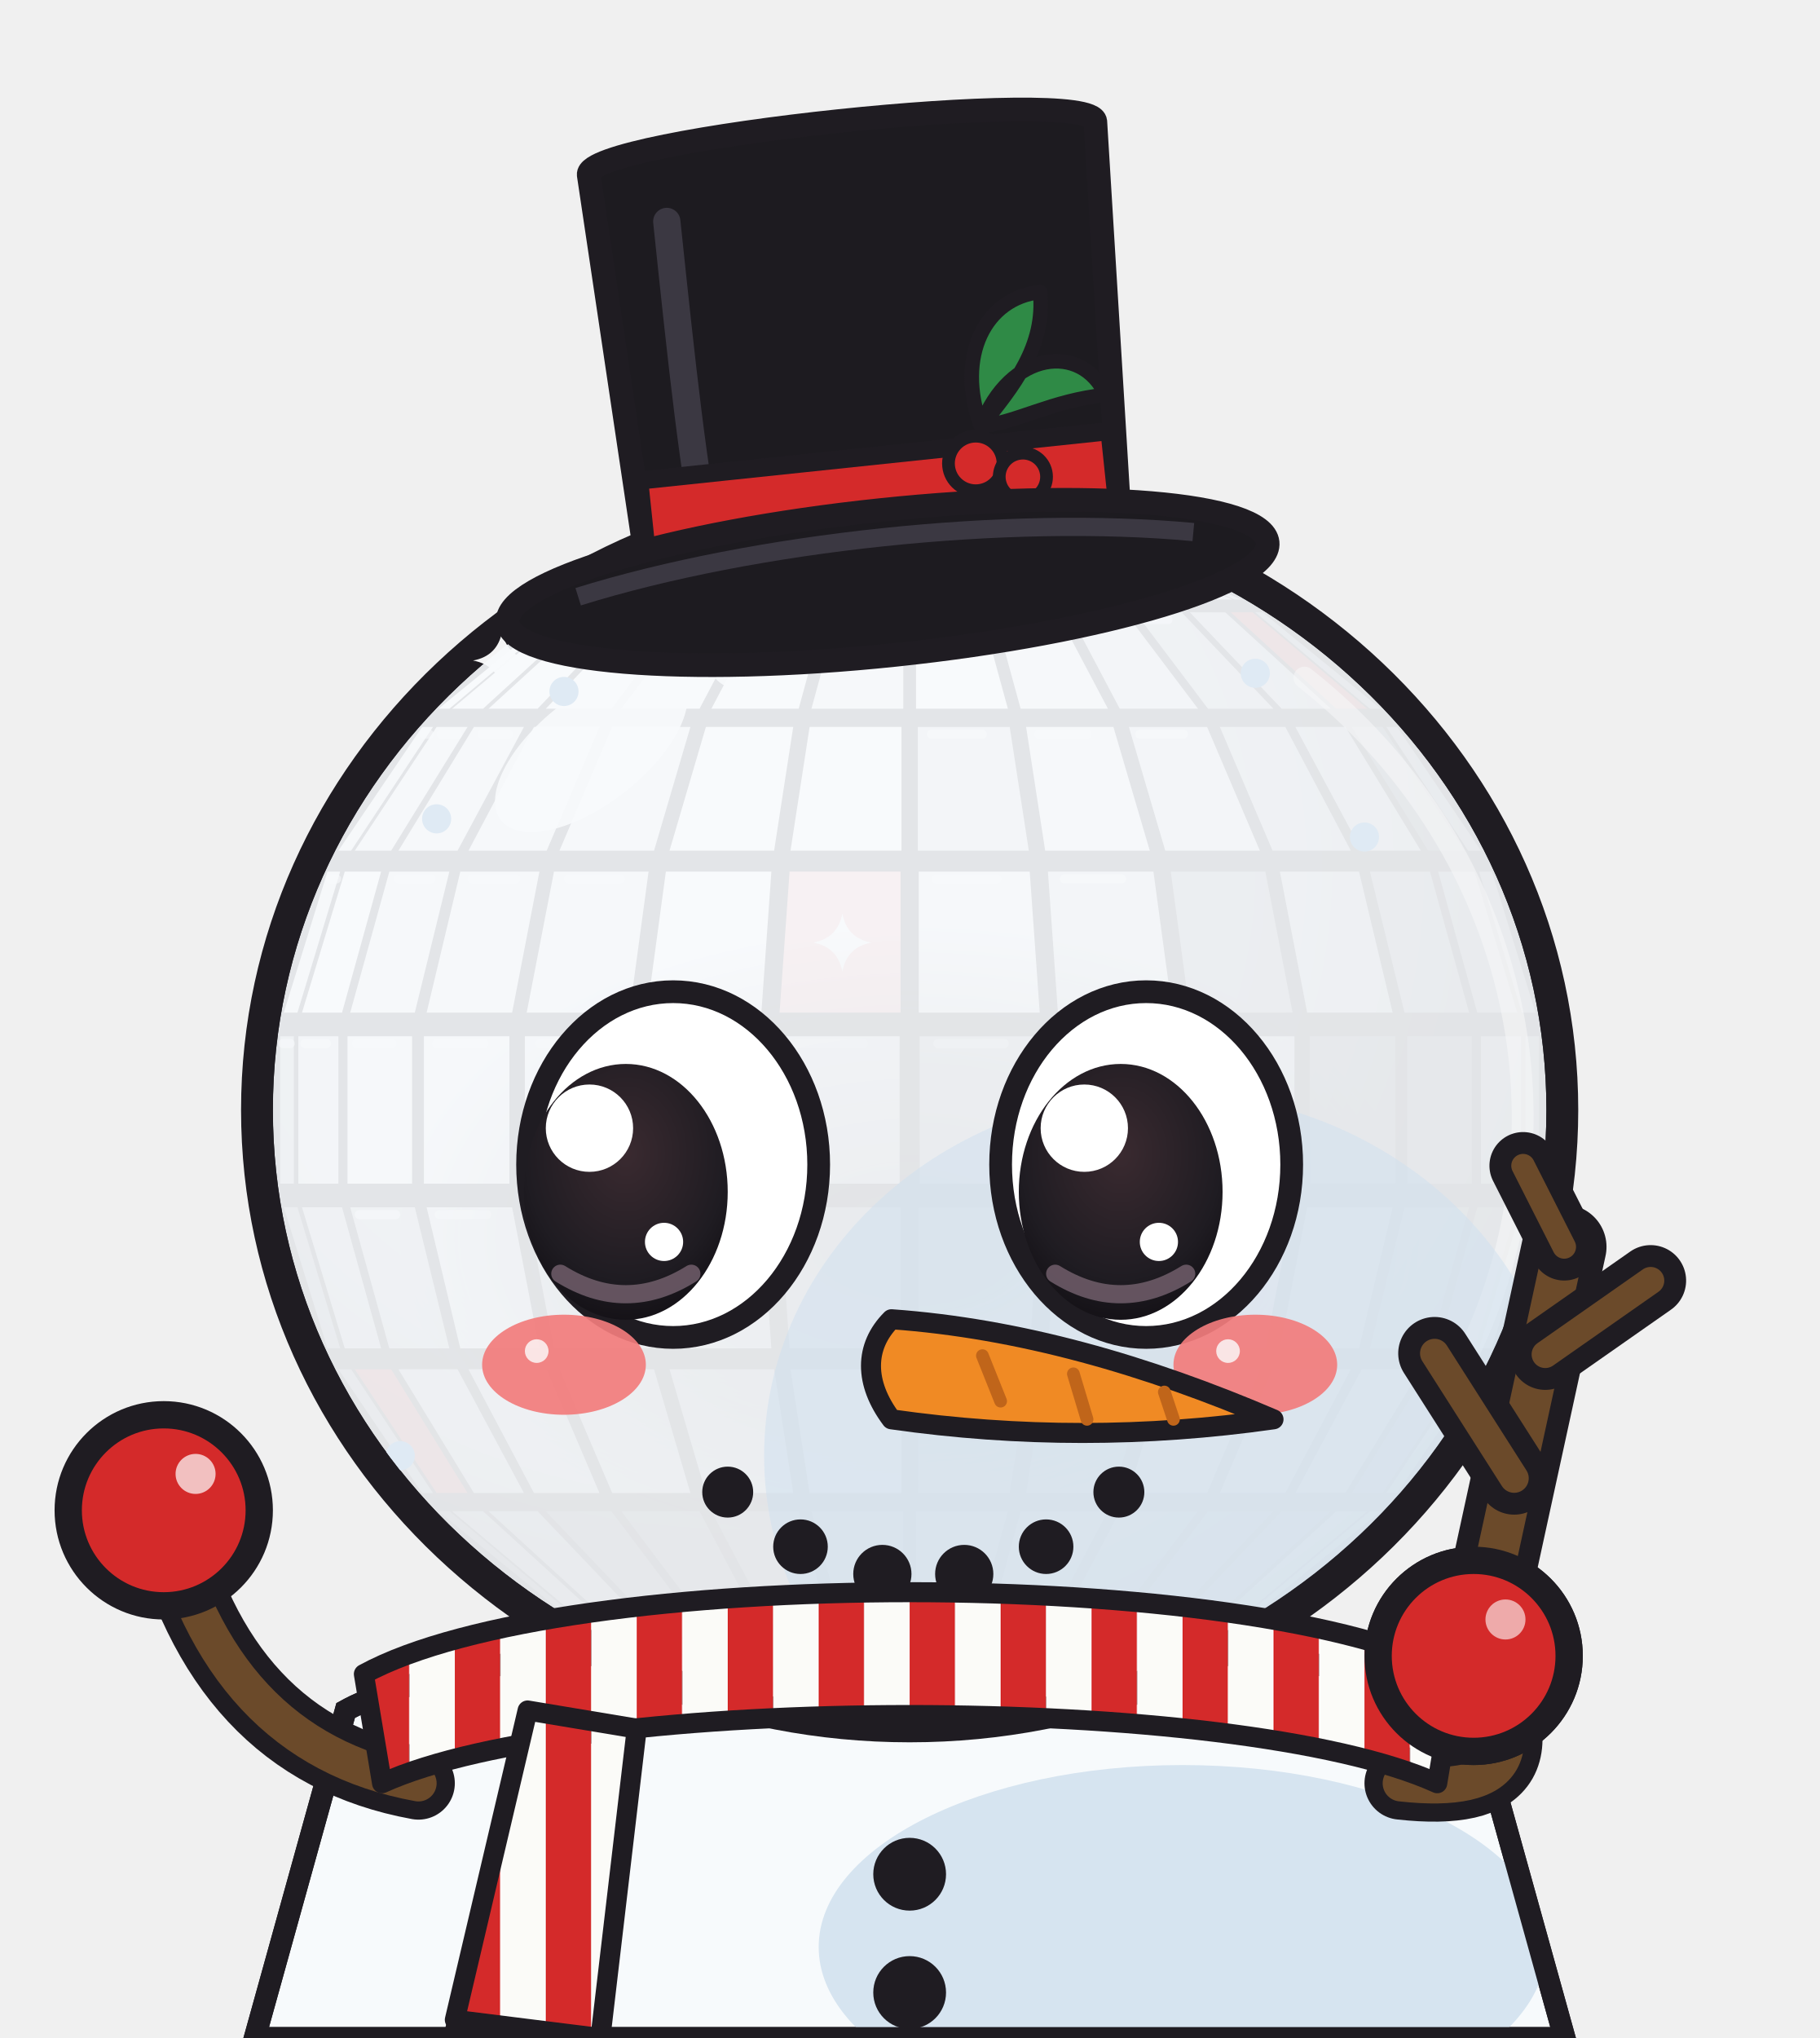
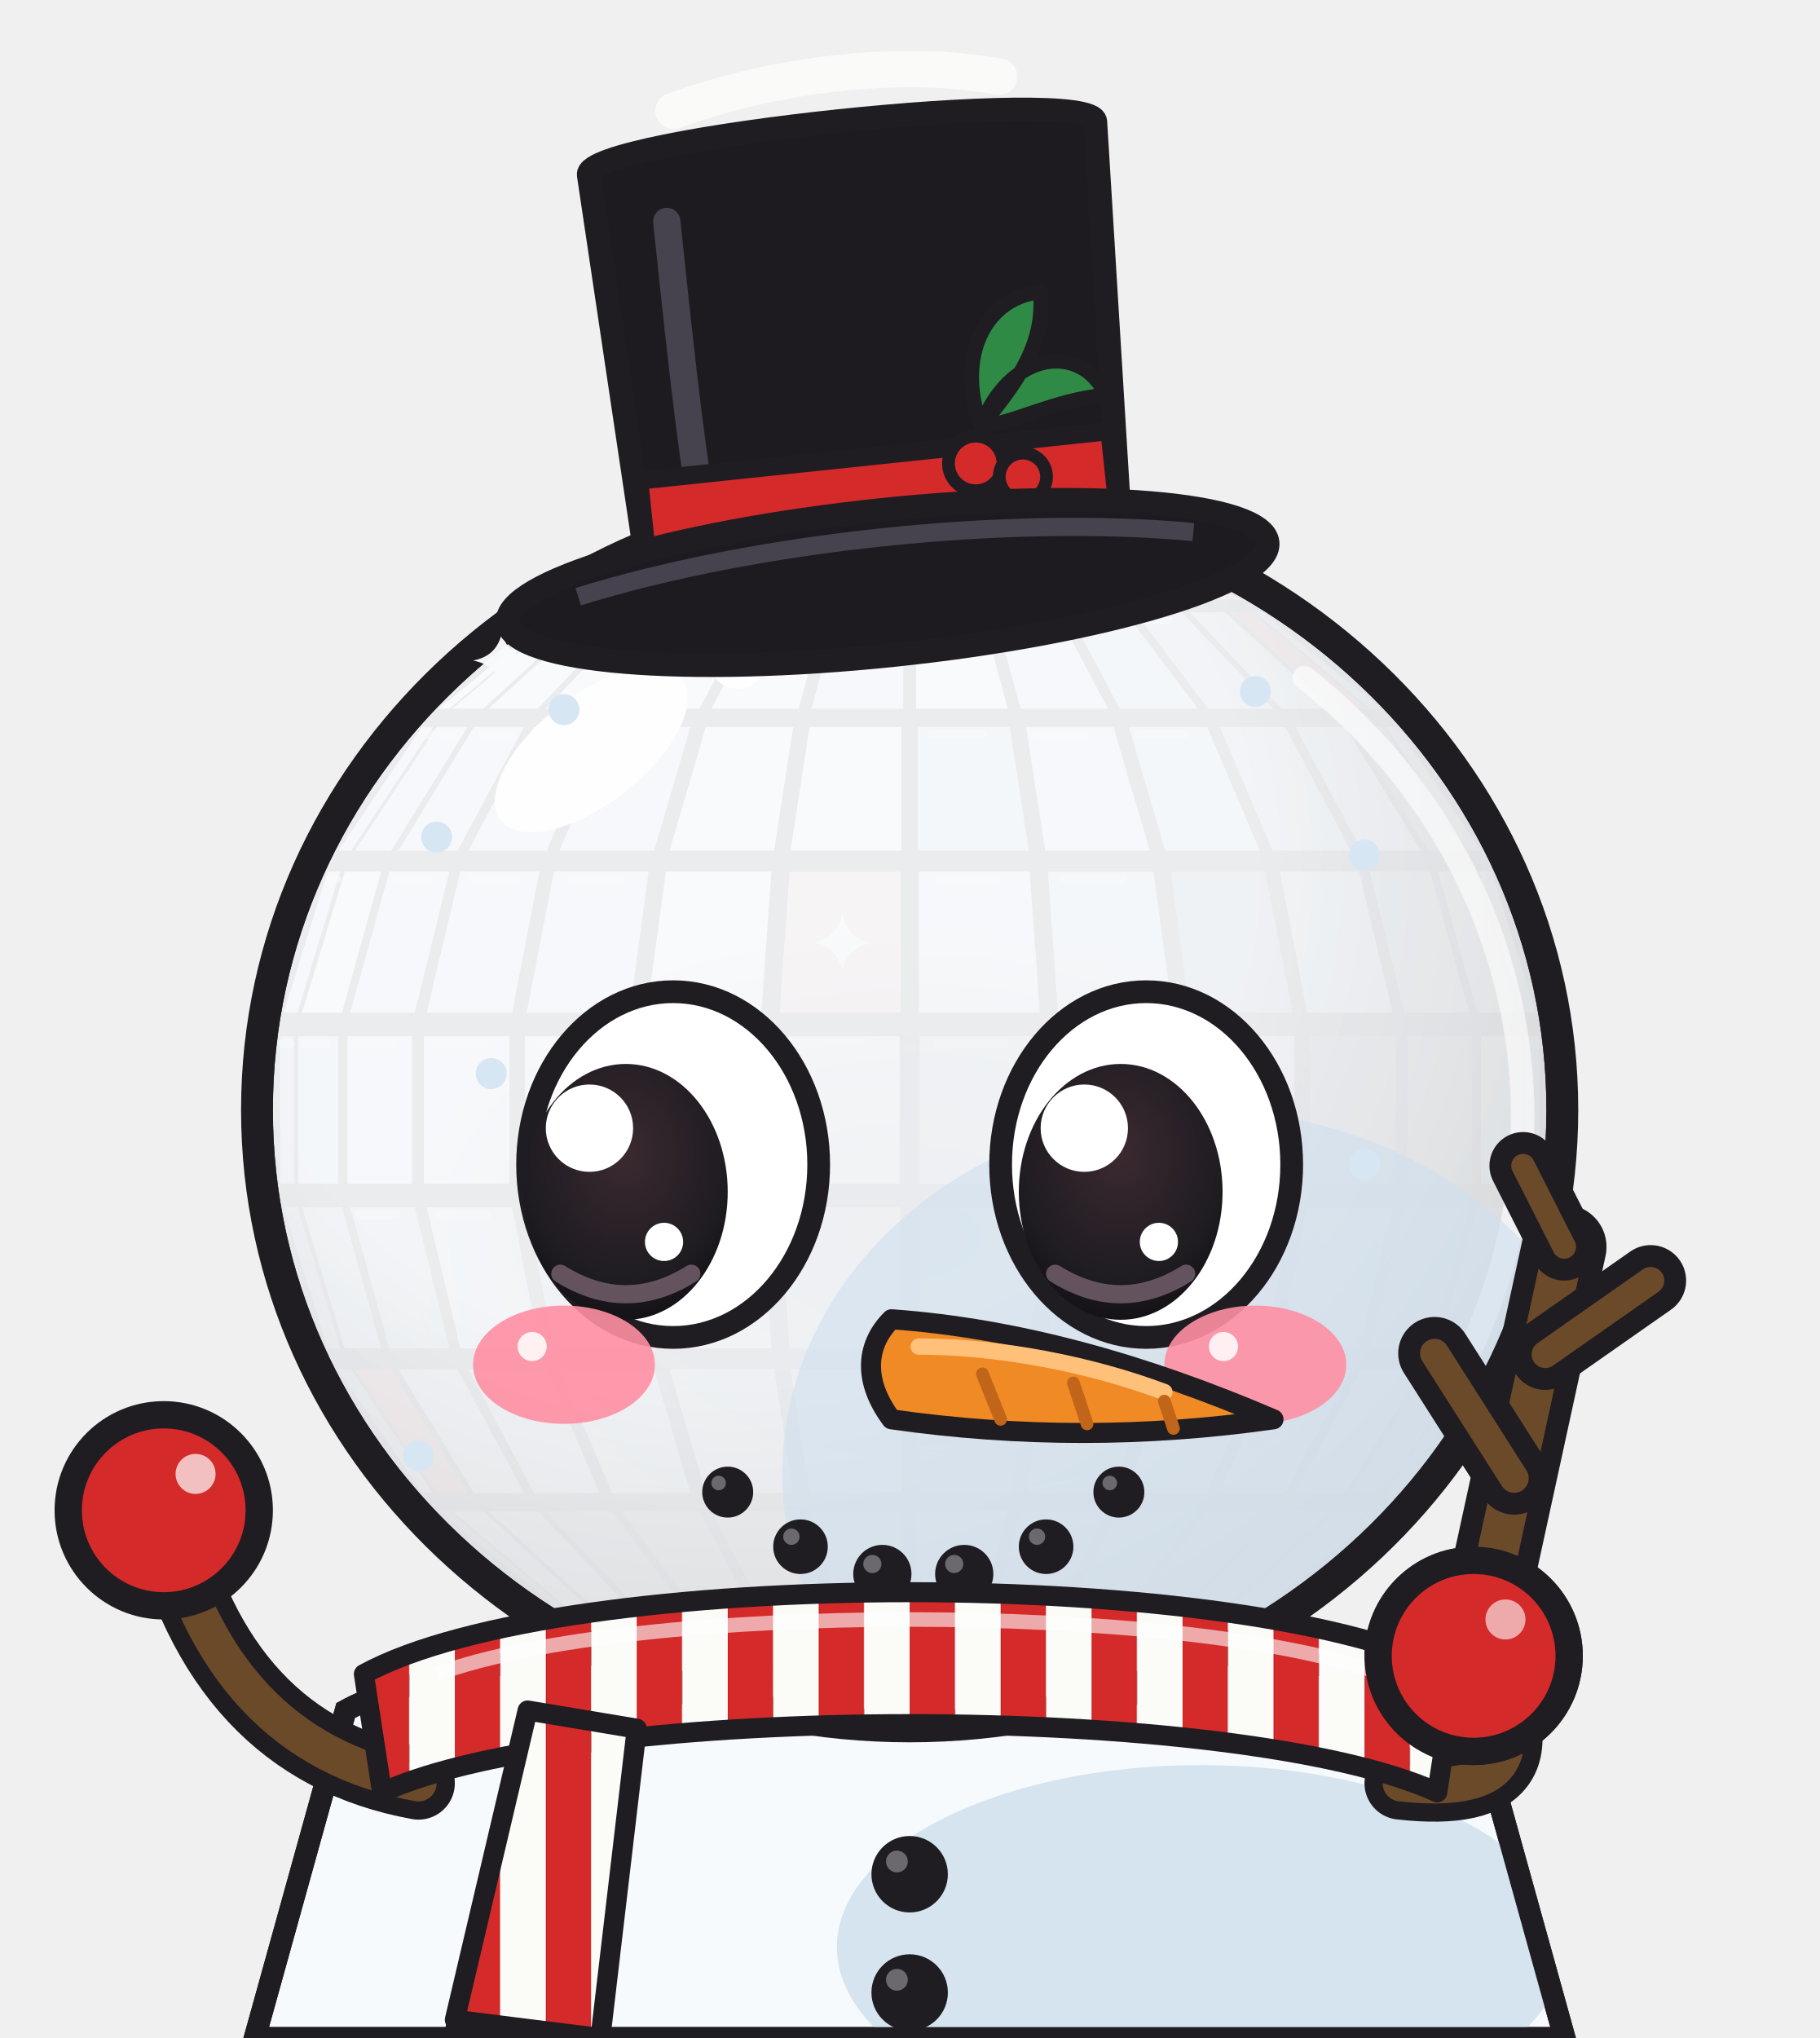
<svg xmlns="http://www.w3.org/2000/svg" viewBox="0 0 200 224" role="img" aria-label="Globinho fantasiado de boneco de neve, de cartola, cachecol e nariz de cenoura">
  <style>*{transform-box:view-box}.espia{transform-origin:100px 190px;animation:ginga 1s ease-in-out infinite alternate}@keyframes ginga{from{transform:rotate(-8deg)}to{transform:rotate(3deg)}}.braco-esq{animation:tchau .34s ease-in-out infinite alternate}@keyframes tchau{from{transform:rotate(-20deg)}to{transform:rotate(22deg)}}.olhos{animation:fecha 2.2s infinite}.palpebra{animation:abre 2.2s infinite}@keyframes fecha{0%,86%,100%{opacity:1}89%,94%{opacity:0}}@keyframes abre{0%,86%,100%{opacity:0}89%,94%{opacity:1}}@media (prefers-reduced-motion: reduce){*{animation:none!important}}</style>
  <defs>
    <clipPath id="cX6">
      <ellipse cx="100" cy="122" rx="70" ry="66" />
    </clipPath>
    <radialGradient id="sX6" cx="0.36" cy="0.3" r="0.82">
      <stop offset="0.5" stop-color="#000" stop-opacity="0" />
      <stop offset="1" stop-color="#000" stop-opacity="0.4" />
    </radialGradient>
    <radialGradient id="rX6" cx="0.5" cy="0.5" r="0.5">
      <stop offset="0" stop-color="#1F1C22" stop-opacity="0.5" />
      <stop offset="0.65" stop-color="#1F1C22" stop-opacity="0.26" />
      <stop offset="1" stop-color="#1F1C22" stop-opacity="0" />
    </radialGradient>
    <radialGradient id="iX6" cx="0.5" cy="0.35" r="0.7">
      <stop offset="0" stop-color="#3A2A30" />
      <stop offset="0.7" stop-color="#1F1C22" />
      <stop offset="1" stop-color="#120F14" />
    </radialGradient>
    <linearGradient id="tX6" x1="0" y1="0" x2="1" y2="0">
      <stop offset="0" stop-color="#7C808B" />
      <stop offset="0.35" stop-color="#FCFCFE" />
      <stop offset="1" stop-color="#A5A9B2" />
    </linearGradient>
  </defs>
  <defs>
    <pattern id="ccX6" width="10" height="12" patternUnits="userSpaceOnUse">
      <rect x="0.0" width="5.0" height="12" fill="#d42a2a" />
      <rect x="5.0" width="5.0" height="12" fill="#fbfbf8" />
    </pattern>
  </defs>
  <g class="espia">
    <defs>
      <clipPath id="trX6">
        <path d="M38,188 C58,177 142,177 162,188 L172,224 L28,224Z" />
      </clipPath>
    </defs>
    <path d="M38,188 C58,177 142,177 162,188 L172,224 L28,224Z" fill="#f7fafc" stroke="#1F1C22" stroke-width="2.4" />
    <g clip-path="url(#trX6)">
-       <ellipse cx="130" cy="214" rx="40" ry="20" fill="#d6e4f0" />
-       <circle cx="100" cy="206" r="4" fill="#1F1C22" />
-       <circle cx="100" cy="219" r="4" fill="#1F1C22" />
+       <ellipse cx="132" cy="214" rx="40" ry="20" fill="#d6e4f0" />
+       <circle cx="100" cy="206" r="4.2" fill="#1F1C22" />
+       <circle cx="98.6" cy="204.6" r="1.2" fill="#6b6870" />
+       <circle cx="100" cy="219" r="4.2" fill="#1F1C22" />
+       <circle cx="98.6" cy="217.6" r="1.2" fill="#6b6870" />
    </g>
    <path d="M38,188 C58,177 142,177 162,188 L172,224 L28,224Z" fill="none" stroke="#1F1C22" stroke-width="2.4" />
    <g class="braco braco-esq" style="transform-origin:46px 196px">
      <path d="M46,196 Q24,192 18,166" fill="none" stroke="#1F1C22" stroke-width="8" stroke-linecap="round" />
      <path d="M46,196 Q24,192 18,166" fill="none" stroke="#6b4a2a" stroke-width="4" stroke-linecap="round" />
      <circle cx="18" cy="166" r="10.5" fill="#d42a2a" stroke="#1F1C22" stroke-width="3" />
      <circle cx="21.5" cy="162" r="2.2" fill="#fff" opacity=".7" />
    </g>
    <g class="braco braco-dir" style="transform-origin:154px 196px">
      <path d="M154,196 Q172,198 162,182" fill="none" stroke="#1F1C22" stroke-width="8" stroke-linecap="round" />
      <path d="M154,196 Q172,198 162,182" fill="none" stroke="#6b4a2a" stroke-width="4" stroke-linecap="round" />
      <circle cx="162" cy="182" r="10.5" fill="#d42a2a" stroke="#1F1C22" stroke-width="3" />
      <circle cx="165.5" cy="178" r="2.2" fill="#fff" opacity=".7" />
    </g>
    <g class="corpo">
      <ellipse cx="100" cy="122" rx="73.5" ry="69.5" fill="#1F1C22" />
      <g class="facetas" clip-path="url(#cX6)">
        <ellipse cx="100" cy="122" rx="70" ry="66" fill="#2A2930" />
        <path d="M98.6,56.2 L98.6,56.2 L82.1,58.5 L81.7,58.5Z" fill="#E6E8ED" />
        <path d="M98.7,56.2 L98.7,56.2 L83.4,58.5 L82.2,58.5Z" fill="#C9CCD3" />
        <path d="M98.8,56.2 L98.8,56.2 L85.6,58.5 L83.6,58.5Z" fill="#F4A3A3" />
        <path d="M99.0,56.2 L99.0,56.2 L88.5,58.5 L85.8,58.5Z" fill="#E6E8ED" />
        <path d="M99.3,56.2 L99.3,56.2 L91.9,58.5 L88.7,58.5Z" fill="#E6E8ED" />
        <path d="M99.5,56.2 L99.5,56.2 L95.8,58.5 L92.2,58.5Z" fill="#E6E8ED" />
        <path d="M99.8,56.2 L99.8,56.2 L99.8,58.5 L96.1,58.5Z" fill="#C9CCD3" />
        <path d="M100.2,56.2 L100.2,56.2 L103.9,58.5 L100.2,58.5Z" fill="#C9CCD3" />
        <path d="M100.5,56.2 L100.5,56.2 L107.8,58.5 L104.2,58.5Z" fill="#C9CCD3" />
        <path d="M100.7,56.2 L100.7,56.2 L111.3,58.5 L108.1,58.5Z" fill="#E6E8ED" />
        <path d="M101.0,56.2 L101.0,56.2 L114.2,58.5 L111.5,58.5Z" fill="#A5A9B2" />
        <path d="M101.2,56.2 L101.2,56.2 L116.4,58.5 L114.4,58.5Z" fill="#F4A3A3" />
        <path d="M101.3,56.2 L101.3,56.2 L117.8,58.5 L116.6,58.5Z" fill="#A5A9B2" />
        <path d="M101.4,56.2 L101.4,56.2 L118.3,58.5 L117.9,58.5Z" fill="#A5A9B2" />
        <path d="M79.1,59.2 L79.5,59.2 L64.3,65.9 L63.5,65.9Z" fill="#C9CCD3" />
        <path d="M79.7,59.2 L80.9,59.2 L66.9,65.9 L64.5,65.9Z" fill="#FCFCFE" />
        <path d="M81.3,59.2 L83.3,59.2 L71.2,65.9 L67.3,65.9Z" fill="#FCFCFE" />
        <path d="M83.9,59.2 L86.6,59.2 L76.9,65.9 L71.7,65.9Z" fill="#FCFCFE" />
        <path d="M87.3,59.2 L90.5,59.2 L83.7,65.9 L77.6,65.9Z" fill="#FCFCFE" />
        <path d="M91.3,59.2 L94.9,59.2 L91.4,65.9 L84.6,65.9Z" fill="#FCFCFE" />
        <path d="M95.8,59.2 L99.6,59.2 L99.6,65.9 L92.3,65.9Z" fill="#FCFCFE" />
        <path d="M100.4,59.2 L104.2,59.2 L107.7,65.9 L100.4,65.9Z" fill="#C9CCD3" />
        <path d="M105.1,59.2 L108.7,59.2 L115.4,65.9 L108.6,65.9Z" fill="#E6E8ED" />
        <path d="M109.5,59.2 L112.7,59.2 L122.4,65.9 L116.3,65.9Z" fill="#C9CCD3" />
        <path d="M113.4,59.2 L116.1,59.2 L128.3,65.9 L123.1,65.9Z" fill="#A5A9B2" />
        <path d="M116.7,59.2 L118.7,59.2 L132.7,65.9 L128.8,65.9Z" fill="#C9CCD3" />
        <path d="M119.1,59.2 L120.3,59.2 L135.5,65.9 L133.1,65.9Z" fill="#C9CCD3" />
        <path d="M120.5,59.2 L120.9,59.2 L136.5,65.9 L135.7,65.9Z" fill="#A5A9B2" />
        <path d="M61.2,67.3 L62.0,67.3 L49.4,77.9 L48.2,77.9Z" fill="#FCFCFE" />
        <path d="M62.3,67.3 L64.7,67.3 L53.1,77.9 L49.7,77.9Z" fill="#FCFCFE" />
        <path d="M65.3,67.3 L69.2,67.3 L59.1,77.9 L53.7,77.9Z" fill="#FCFCFE" />
        <path d="M70.1,67.3 L75.2,67.3 L67.2,77.9 L60.0,77.9Z" fill="#FCFCFE" />
        <path d="M76.3,67.3 L82.5,67.3 L76.9,77.9 L68.3,77.9Z" fill="#FCFCFE" />
        <path d="M83.8,67.3 L90.7,67.3 L87.8,77.9 L78.2,77.9Z" fill="#FCFCFE" />
        <path d="M92.1,67.3 L99.3,67.3 L99.3,77.9 L89.2,77.9Z" fill="#E6E8ED" />
        <path d="M100.7,67.3 L107.9,67.3 L110.8,77.9 L100.7,77.9Z" fill="#FCFCFE" />
        <path d="M109.3,67.3 L116.2,67.3 L121.8,77.9 L112.2,77.9Z" fill="#E6E8ED" />
        <path d="M117.5,67.3 L123.7,67.3 L131.7,77.9 L123.1,77.9Z" fill="#C9CCD3" />
        <path d="M124.8,67.3 L129.9,67.3 L140.0,77.9 L132.8,77.9Z" fill="#A5A9B2" />
        <path d="M130.8,67.3 L134.7,67.3 L146.3,77.9 L140.9,77.9Z" fill="#A5A9B2" />
        <path d="M135.3,67.3 L137.7,67.3 L150.3,77.9 L146.9,77.9Z" fill="#A33A3A" />
        <path d="M138.0,67.3 L138.8,67.3 L151.8,77.9 L150.6,77.9Z" fill="#7C808B" />
        <path d="M46.4,79.9 L47.6,79.9 L38.6,93.5 L37.2,93.5Z" fill="#E6E8ED" />
        <path d="M48.0,79.9 L51.4,79.9 L43.0,93.5 L39.0,93.5Z" fill="#E6E8ED" />
        <path d="M52.1,79.9 L57.6,79.9 L50.3,93.5 L43.8,93.5Z" fill="#E6E8ED" />
        <path d="M58.7,79.9 L65.9,79.9 L60.1,93.5 L51.5,93.5Z" fill="#E6E8ED" />
        <path d="M67.3,79.9 L75.9,79.9 L71.9,93.5 L61.5,93.5Z" fill="#E6E8ED" />
        <path d="M77.6,79.9 L87.2,79.9 L85.1,93.5 L73.6,93.5Z" fill="#FCFCFE" />
        <path d="M89.0,79.9 L99.1,79.9 L99.1,93.5 L86.9,93.5Z" fill="#FCFCFE" />
        <path d="M100.9,79.9 L111.0,79.9 L113.1,93.5 L100.9,93.5Z" fill="#C9CCD3" />
        <path d="M112.8,79.9 L122.4,79.9 L126.4,93.5 L114.9,93.5Z" fill="#E6E8ED" />
        <path d="M124.1,79.9 L132.7,79.9 L138.5,93.5 L128.1,93.5Z" fill="#C9CCD3" />
        <path d="M134.1,79.9 L141.3,79.9 L148.5,93.5 L139.9,93.5Z" fill="#A5A9B2" />
        <path d="M142.4,79.9 L147.9,79.9 L156.2,93.5 L149.7,93.5Z" fill="#A5A9B2" />
        <path d="M148.6,79.9 L152.0,79.9 L161.0,93.5 L157.0,93.5Z" fill="#555862" />
        <path d="M152.4,79.9 L153.6,79.9 L162.8,93.5 L161.4,93.5Z" fill="#7C808B" />
        <path d="M36.0,95.8 L37.4,95.8 L32.7,111.3 L31.2,111.3Z" fill="#E6E8ED" />
        <path d="M37.9,95.8 L41.9,95.8 L37.6,111.3 L33.2,111.3Z" fill="#FCFCFE" />
        <path d="M42.8,95.8 L49.4,95.8 L45.6,111.3 L38.5,111.3Z" fill="#E6E8ED" />
        <path d="M50.6,95.8 L59.3,95.8 L56.3,111.3 L46.9,111.3Z" fill="#E6E8ED" />
        <path d="M60.9,95.8 L71.3,95.8 L69.2,111.3 L57.9,111.3Z" fill="#E6E8ED" />
        <path d="M73.2,95.8 L84.8,95.8 L83.7,111.3 L71.1,111.3Z" fill="#FCFCFE" />
        <path d="M86.8,95.8 L99.0,95.8 L99.0,111.3 L85.7,111.3Z" fill="#F4A3A3" />
        <path d="M101.0,95.8 L113.2,95.8 L114.3,111.3 L101.0,111.3Z" fill="#E6E8ED" />
        <path d="M115.2,95.8 L126.8,95.8 L128.9,111.3 L116.3,111.3Z" fill="#C9CCD3" />
        <path d="M128.7,95.8 L139.1,95.8 L142.1,111.3 L130.8,111.3Z" fill="#7C808B" />
        <path d="M140.7,95.8 L149.4,95.8 L153.1,111.3 L143.7,111.3Z" fill="#A5A9B2" />
        <path d="M150.6,95.8 L157.2,95.8 L161.5,111.3 L154.4,111.3Z" fill="#7C808B" />
        <path d="M158.1,95.8 L162.1,95.8 L166.8,111.3 L162.4,111.3Z" fill="#7C808B" />
        <path d="M162.6,95.8 L164.0,95.8 L168.8,111.3 L167.3,111.3Z" fill="#7C808B" />
        <path d="M30.8,113.9 L32.3,113.9 L32.3,130.1 L30.8,130.1Z" fill="#A5A9B2" />
        <path d="M32.8,113.9 L37.2,113.9 L37.2,130.1 L32.8,130.1Z" fill="#C9CCD3" />
        <path d="M38.2,113.9 L45.3,113.9 L45.3,130.1 L38.2,130.1Z" fill="#E6E8ED" />
        <path d="M46.6,113.9 L56.0,113.9 L56.0,130.1 L46.6,130.1Z" fill="#E6E8ED" />
        <path d="M57.7,113.9 L69.0,113.9 L69.0,130.1 L57.7,130.1Z" fill="#E6E8ED" />
        <path d="M71.0,113.9 L83.6,113.9 L83.6,130.1 L71.0,130.1Z" fill="#E6E8ED" />
        <path d="M85.7,113.9 L98.9,113.9 L98.9,130.1 L85.7,130.1Z" fill="#E6E8ED" />
        <path d="M101.1,113.9 L114.3,113.9 L114.3,130.1 L101.1,130.1Z" fill="#A5A9B2" />
        <path d="M116.4,113.9 L129.0,113.9 L129.0,130.1 L116.4,130.1Z" fill="#F4A3A3" />
        <path d="M131.0,113.9 L142.3,113.9 L142.3,130.1 L131.0,130.1Z" fill="#A5A9B2" />
        <path d="M144.0,113.9 L153.4,113.9 L153.4,130.1 L144.0,130.1Z" fill="#555862" />
        <path d="M154.7,113.9 L161.8,113.9 L161.8,130.1 L154.7,130.1Z" fill="#555862" />
        <path d="M162.8,113.9 L167.2,113.9 L167.2,130.1 L162.8,130.1Z" fill="#7C808B" />
        <path d="M167.7,113.9 L169.2,113.9 L169.2,130.1 L167.7,130.1Z" fill="#7C808B" />
        <path d="M31.2,132.7 L32.7,132.7 L37.4,148.2 L36.0,148.2Z" fill="#7C808B" />
        <path d="M33.2,132.7 L37.6,132.7 L41.9,148.2 L37.9,148.2Z" fill="#A5A9B2" />
        <path d="M38.5,132.7 L45.6,132.7 L49.4,148.2 L42.8,148.2Z" fill="#A5A9B2" />
        <path d="M46.9,132.7 L56.3,132.7 L59.3,148.2 L50.6,148.2Z" fill="#C9CCD3" />
        <path d="M57.9,132.7 L69.2,132.7 L71.3,148.2 L60.9,148.2Z" fill="#A5A9B2" />
        <path d="M71.1,132.7 L83.7,132.7 L84.8,148.2 L73.2,148.2Z" fill="#C9CCD3" />
        <path d="M85.7,132.7 L99.0,132.7 L99.0,148.2 L86.8,148.2Z" fill="#A5A9B2" />
        <path d="M101.0,132.7 L114.3,132.7 L113.2,148.2 L101.0,148.2Z" fill="#7C808B" />
        <path d="M116.3,132.7 L128.9,132.7 L126.8,148.2 L115.2,148.2Z" fill="#7C808B" />
        <path d="M130.8,132.7 L142.1,132.7 L139.1,148.2 L128.7,148.2Z" fill="#F4A3A3" />
        <path d="M143.7,132.7 L153.1,132.7 L149.4,148.2 L140.7,148.2Z" fill="#7C808B" />
        <path d="M154.4,132.7 L161.5,132.7 L157.2,148.2 L150.6,148.2Z" fill="#555862" />
        <path d="M162.4,132.7 L166.8,132.7 L162.1,148.2 L158.1,148.2Z" fill="#555862" />
        <path d="M167.3,132.7 L168.8,132.7 L164.0,148.2 L162.6,148.2Z" fill="#7C808B" />
        <path d="M37.2,150.5 L38.6,150.5 L47.6,164.1 L46.4,164.1Z" fill="#7C808B" />
        <path d="M39.0,150.5 L43.0,150.5 L51.4,164.1 L48.0,164.1Z" fill="#A33A3A" />
        <path d="M43.8,150.5 L50.3,150.5 L57.6,164.1 L52.1,164.1Z" fill="#A5A9B2" />
        <path d="M51.5,150.5 L60.1,150.5 L65.9,164.1 L58.7,164.1Z" fill="#A5A9B2" />
        <path d="M61.5,150.5 L71.9,150.5 L75.9,164.1 L67.3,164.1Z" fill="#A5A9B2" />
        <path d="M73.6,150.5 L85.1,150.5 L87.2,164.1 L77.6,164.1Z" fill="#A5A9B2" />
        <path d="M86.9,150.5 L99.1,150.5 L99.1,164.1 L89.0,164.1Z" fill="#A5A9B2" />
        <path d="M100.9,150.5 L113.1,150.5 L111.0,164.1 L100.9,164.1Z" fill="#555862" />
        <path d="M114.9,150.5 L126.4,150.5 L122.4,164.1 L112.8,164.1Z" fill="#555862" />
        <path d="M128.1,150.5 L138.5,150.5 L132.7,164.1 L124.1,164.1Z" fill="#7C808B" />
        <path d="M139.9,150.5 L148.5,150.5 L141.3,164.1 L134.1,164.1Z" fill="#7C808B" />
        <path d="M149.7,150.5 L156.2,150.5 L147.9,164.1 L142.4,164.1Z" fill="#7C808B" />
        <path d="M157.0,150.5 L161.0,150.5 L152.0,164.1 L148.6,164.1Z" fill="#555862" />
        <path d="M161.4,150.5 L162.8,150.5 L153.6,164.1 L152.4,164.1Z" fill="#7C808B" />
        <path d="M48.2,166.1 L49.4,166.1 L62.0,176.7 L61.2,176.7Z" fill="#555862" />
        <path d="M49.7,166.1 L53.1,166.1 L64.7,176.7 L62.3,176.7Z" fill="#7C808B" />
        <path d="M53.7,166.1 L59.1,166.1 L69.2,176.7 L65.3,176.7Z" fill="#7C808B" />
        <path d="M60.0,166.1 L67.2,166.1 L75.2,176.7 L70.1,176.7Z" fill="#555862" />
        <path d="M68.3,166.1 L76.9,166.1 L82.5,176.7 L76.3,176.7Z" fill="#555862" />
        <path d="M78.2,166.1 L87.8,166.1 L90.7,176.7 L83.8,176.7Z" fill="#555862" />
        <path d="M89.2,166.1 L99.3,166.1 L99.3,176.7 L92.1,176.7Z" fill="#555862" />
        <path d="M100.7,166.1 L110.8,166.1 L107.9,176.7 L100.7,176.7Z" fill="#555862" />
        <path d="M112.2,166.1 L121.8,166.1 L116.2,176.7 L109.3,176.7Z" fill="#555862" />
        <path d="M123.1,166.1 L131.7,166.1 L123.7,176.7 L117.5,176.7Z" fill="#555862" />
        <path d="M132.8,166.1 L140.0,166.1 L129.9,176.7 L124.8,176.7Z" fill="#555862" />
        <path d="M140.9,166.1 L146.3,166.1 L134.7,176.7 L130.8,176.7Z" fill="#555862" />
        <path d="M146.9,166.1 L150.3,166.1 L137.7,176.7 L135.3,176.7Z" fill="#7C808B" />
        <path d="M150.6,166.1 L151.8,166.1 L138.8,176.7 L138.0,176.7Z" fill="#7C808B" />
        <path d="M63.5,178.1 L64.3,178.1 L79.5,184.8 L79.1,184.8Z" fill="#7C808B" />
        <path d="M64.5,178.1 L66.9,178.1 L80.9,184.8 L79.7,184.8Z" fill="#555862" />
        <path d="M67.3,178.1 L71.2,178.1 L83.3,184.8 L81.3,184.8Z" fill="#7C808B" />
        <path d="M71.7,178.1 L76.9,178.1 L86.6,184.8 L83.9,184.8Z" fill="#7C808B" />
        <path d="M77.6,178.1 L83.7,178.1 L90.5,184.8 L87.3,184.8Z" fill="#555862" />
        <path d="M84.6,178.1 L91.4,178.1 L94.9,184.8 L91.3,184.8Z" fill="#7C808B" />
        <path d="M92.3,178.1 L99.6,178.1 L99.6,184.8 L95.8,184.8Z" fill="#555862" />
        <path d="M100.4,178.1 L107.7,178.1 L104.2,184.8 L100.4,184.8Z" fill="#7C808B" />
        <path d="M108.6,178.1 L115.4,178.1 L108.7,184.8 L105.1,184.8Z" fill="#7C808B" />
        <path d="M116.3,178.1 L122.4,178.1 L112.7,184.8 L109.5,184.8Z" fill="#555862" />
        <path d="M123.1,178.1 L128.3,178.1 L116.1,184.8 L113.4,184.8Z" fill="#555862" />
        <path d="M128.8,178.1 L132.7,178.1 L118.7,184.8 L116.7,184.8Z" fill="#555862" />
        <path d="M133.1,178.1 L135.5,178.1 L120.3,184.8 L119.1,184.8Z" fill="#555862" />
        <path d="M135.7,178.1 L136.5,178.1 L120.9,184.8 L120.5,184.8Z" fill="#A33A3A" />
        <path d="M81.7,185.5 L82.1,185.5 L98.6,187.8 L98.6,187.8Z" fill="#555862" />
        <path d="M82.2,185.5 L83.4,185.5 L98.7,187.8 L98.7,187.8Z" fill="#F4A3A3" />
        <path d="M83.6,185.5 L85.6,185.5 L98.8,187.8 L98.8,187.8Z" fill="#7C808B" />
        <path d="M85.8,185.5 L88.5,185.5 L99.0,187.8 L99.0,187.8Z" fill="#555862" />
        <path d="M88.7,185.5 L91.9,185.5 L99.3,187.8 L99.3,187.8Z" fill="#7C808B" />
        <path d="M92.2,185.5 L95.8,185.5 L99.5,187.8 L99.5,187.8Z" fill="#555862" />
        <path d="M96.1,185.5 L99.8,185.5 L99.8,187.8 L99.8,187.8Z" fill="#7C808B" />
        <path d="M100.2,185.5 L103.9,185.5 L100.2,187.8 L100.2,187.8Z" fill="#F4A3A3" />
        <path d="M104.2,185.5 L107.8,185.5 L100.5,187.8 L100.5,187.8Z" fill="#7C808B" />
        <path d="M108.1,185.5 L111.3,185.5 L100.7,187.8 L100.7,187.8Z" fill="#555862" />
        <path d="M111.5,185.5 L114.2,185.5 L101.0,187.8 L101.0,187.8Z" fill="#F4A3A3" />
        <path d="M114.4,185.5 L116.4,185.5 L101.2,187.8 L101.2,187.8Z" fill="#7C808B" />
        <path d="M116.6,185.5 L117.8,185.5 L101.3,187.8 L101.3,187.8Z" fill="#555862" />
        <path d="M117.9,185.5 L118.3,185.5 L101.4,187.8 L101.4,187.8Z" fill="#555862" />
        <path d="M98.6,57.0 L98.6,57.0 M98.7,57.0 L98.7,57.0 M99.0,57.0 L99.0,57.0 M99.3,57.0 L99.3,57.0 M99.5,57.0 L99.5,57.0 M99.8,57.0 L99.8,57.0 M100.2,57.0 L100.2,57.0 M100.5,57.0 L100.5,57.0 M100.7,57.0 L100.7,57.0 M101.0,57.0 L101.0,57.0 M101.3,57.0 L101.3,57.0 M101.4,57.0 L101.4,57.0 M79.1,60.0 L79.4,60.0 M79.9,60.0 L80.6,60.0 M81.6,60.0 L82.7,60.0 M84.3,60.0 L85.8,60.0 M87.8,60.0 L89.5,60.0 M91.9,60.0 L93.8,60.0 M96.3,60.0 L98.4,60.0 M101.0,60.0 L103.1,60.0 M105.6,60.0 L107.6,60.0 M110.0,60.0 L111.7,60.0 M113.8,60.0 L115.3,60.0 M117.0,60.0 L118.1,60.0 M61.3,68.1 L61.8,68.1 M62.7,68.1 L64.0,68.1 M65.9,68.1 L68.0,68.1 M70.9,68.1 L73.7,68.1 M77.3,68.1 L80.7,68.1 M84.8,68.1 L88.6,68.1 M93.1,68.1 L97.1,68.1 M101.8,68.1 L105.8,68.1 M110.4,68.1 L114.1,68.1 M118.4,68.1 L121.8,68.1 M125.5,68.1 L128.4,68.1 M46.6,80.7 L47.2,80.7 M48.5,80.7 L50.3,80.7 M53.0,80.7 L55.9,80.7 M59.8,80.7 L63.7,80.7 M68.6,80.7 L73.4,80.7 M79.0,80.7 L84.3,80.7 M90.5,80.7 L96.1,80.7 M102.4,80.7 L108.0,80.7 M114.2,80.7 L119.5,80.7 M125.3,80.7 L130.1,80.7 M36.3,96.6 L37.0,96.6 M38.5,96.6 L40.7,96.6 M43.8,96.6 L47.4,96.6 M51.9,96.6 L56.7,96.6 M62.5,96.6 L68.2,96.6 M74.9,96.6 L81.3,96.6 M102.9,96.6 L109.6,96.6 M117.0,96.6 L123.3,96.6 M31.1,114.7 L31.9,114.7 M33.5,114.7 L35.9,114.7 M39.2,114.7 L43.1,114.7 M48.0,114.7 L53.2,114.7 M59.4,114.7 L65.6,114.7 M72.9,114.7 L79.8,114.7 M87.7,114.7 L94.9,114.7 M103.1,114.7 L110.4,114.7 M39.5,133.5 L43.5,133.5 M48.3,133.5 L53.5,133.5 M59.6,133.5 L65.8,133.5 M73.0,133.5 L79.9,133.5" fill="none" stroke="#fff" stroke-width="1" stroke-linecap="round" opacity="0.55" />
      </g>
      <ellipse cx="100" cy="122" rx="70" ry="66" fill="url(#sX6)" />
      <path d="M143.4,74.48 A67,63 0 0 1 161.6,148.4" fill="none" stroke="#F6E7DA" stroke-width="2.4" stroke-linecap="round" opacity="0.55" />
      <ellipse class="reflexo" cx="65.0" cy="82.4" rx="12.6" ry="5.94" fill="#fff" opacity="0.92" transform="rotate(-38 65.0 82.4)" />
      <circle cx="81.1" cy="72.5" r="3.2" fill="#fff" opacity="0.9" />
      <g class="cintilas">
        <path class="cintila" d="M91.7,54.1 Q92.2,56.8 94.9,57.3 Q92.2,57.8 91.7,60.5 Q91.2,57.8 88.5,57.3 Q91.2,56.8 91.7,54.1Z" fill="#FFFFFF" opacity="0.95" />
        <path class="cintila" d="M93.1,54.1 Q93.6,56.8 96.3,57.3 Q93.6,57.8 93.1,60.5 Q92.6,57.8 89.9,57.3 Q92.6,56.8 93.1,54.1Z" fill="#FFFFFF" opacity="0.95" />
        <path class="cintila" d="M55.2,69.4 Q55.7,72.1 58.4,72.6 Q55.7,73.1 55.2,75.8 Q54.7,73.1 52.0,72.6 Q54.7,72.1 55.2,69.4Z" fill="#FFFFFF" opacity="0.95" />
        <path class="cintila" d="M92.6,100.4 Q93.1,103.1 95.8,103.6 Q93.1,104.1 92.6,106.8 Q92.1,104.1 89.4,103.6 Q92.1,103.1 92.6,100.4Z" fill="#FFFFFF" opacity="0.95" />
      </g>
    </g>
    <ellipse cx="100" cy="136" rx="56.0" ry="34.32" fill="url(#rX6)" />
    <g clip-path="url(#cX6)">
-       <ellipse cx="100" cy="122" rx="70" ry="66" fill="#f7fafc" opacity="0.9" />
-     </g>
+       <ellipse cx="100" cy="122" rx="70" ry="66" fill="#f7fafc" opacity="0.93" />
+     </g>
+     <ellipse cx="100" cy="122" rx="70" ry="66" fill="url(#sX6)" opacity="0.25" />
+     <path d="M143.4,74.48 A67,63 0 0 1 161.6,148.4" fill="none" stroke="#fff" stroke-width="2.6" stroke-linecap="round" opacity=".5" />
+     <ellipse cx="65.0" cy="82.4" rx="12.6" ry="5.94" fill="#fff" opacity="0.85" transform="rotate(-38 65.0 82.4)" />
+     <circle cx="81.1" cy="72.5" r="3.2" fill="#fff" opacity="0.85" />
    <g clip-path="url(#cX6)">
-       <ellipse cx="128" cy="160" rx="44" ry="40" fill="#cfe0ef" opacity=".55" />
-       <circle cx="48" cy="90" r="1.6" fill="#dfeaf4" />
-       <circle cx="62" cy="76" r="1.6" fill="#dfeaf4" />
-       <circle cx="150" cy="92" r="1.6" fill="#dfeaf4" />
-       <circle cx="44" cy="160" r="1.6" fill="#dfeaf4" />
-       <circle cx="156" cy="168" r="1.6" fill="#dfeaf4" />
-       <circle cx="138" cy="74" r="1.6" fill="#dfeaf4" />
+       <ellipse cx="132" cy="162" rx="46" ry="40" fill="#cfe0ef" opacity=".6" />
+       <circle cx="48" cy="92" r="1.7" fill="#d7e6f3" />
+       <circle cx="62" cy="78" r="1.7" fill="#d7e6f3" />
+       <circle cx="150" cy="94" r="1.7" fill="#d7e6f3" />
+       <circle cx="46" cy="160" r="1.7" fill="#d7e6f3" />
+       <circle cx="156" cy="170" r="1.7" fill="#d7e6f3" />
+       <circle cx="138" cy="76" r="1.7" fill="#d7e6f3" />
+       <circle cx="54" cy="118" r="1.7" fill="#d7e6f3" />
+       <circle cx="150" cy="128" r="1.7" fill="#d7e6f3" />
    </g>
    <g class="olhos olhos-normal">
      <ellipse cx="74" cy="128" rx="16" ry="19" fill="#FFFFFF" stroke="#1F1C22" stroke-width="2.5" />
      <g class="pupila">
        <ellipse cx="68.8" cy="131" rx="11.2" ry="14.06" fill="url(#iX6)" />
        <path d="M61.6,140 Q68.8,144.5 76.0,140" fill="none" stroke="#6B5A66" stroke-width="2" stroke-linecap="round" opacity="0.9" />
        <circle cx="64.8" cy="124" r="4.8" fill="#fff" />
        <circle cx="73.0" cy="136.5" r="2.1" fill="#fff" />
      </g>
      <ellipse cx="126" cy="128" rx="16" ry="19" fill="#FFFFFF" stroke="#1F1C22" stroke-width="2.5" />
      <g class="pupila">
        <ellipse cx="123.2" cy="131" rx="11.2" ry="14.06" fill="url(#iX6)" />
        <path d="M116.0,140 Q123.2,144.5 130.4,140" fill="none" stroke="#6B5A66" stroke-width="2" stroke-linecap="round" opacity="0.9" />
        <circle cx="119.2" cy="124" r="4.8" fill="#fff" />
        <circle cx="127.4" cy="136.5" r="2.1" fill="#fff" />
      </g>
    </g>
    <g class="palpebra" opacity="0">
      <path d="M57,128 Q74,141 91,128" fill="none" stroke="#1F1C22" stroke-width="4.5" stroke-linecap="round" />
      <path d="M109,128 Q126,141 143,128" fill="none" stroke="#1F1C22" stroke-width="4.5" stroke-linecap="round" />
    </g>
-     <g class="bochechas" opacity="0.92">
-       <ellipse cx="62" cy="150" rx="9" ry="5.5" fill="#F27C7C" />
-       <circle cx="59" cy="148.5" r="1.3" fill="#fff" opacity="0.8" />
-       <ellipse cx="138" cy="150" rx="9" ry="5.5" fill="#F27C7C" />
-       <circle cx="135" cy="148.5" r="1.3" fill="#fff" opacity="0.8" />
+     <g class="bochechas">
+       <ellipse cx="62" cy="150" rx="10" ry="6.5" fill="#ff8fa3" opacity="0.9" />
+       <circle cx="58.5" cy="148" r="1.6" fill="#fff" opacity=".85" />
+       <ellipse cx="138" cy="150" rx="10" ry="6.5" fill="#ff8fa3" opacity="0.9" />
+       <circle cx="134.5" cy="148" r="1.6" fill="#fff" opacity=".85" />
    </g>
    <circle cx="80" cy="164" r="2.8" fill="#1F1C22" />
+     <circle cx="79.0" cy="163.0" r="0.8" fill="#6b6870" />
    <circle cx="88" cy="170" r="3" fill="#1F1C22" />
+     <circle cx="87.0" cy="168.9" r="0.9" fill="#6b6870" />
    <circle cx="97" cy="173" r="3.2" fill="#1F1C22" />
+     <circle cx="95.9" cy="171.9" r="1.0" fill="#6b6870" />
    <circle cx="106" cy="173" r="3.2" fill="#1F1C22" />
+     <circle cx="104.9" cy="171.9" r="1.0" fill="#6b6870" />
    <circle cx="115" cy="170" r="3" fill="#1F1C22" />
+     <circle cx="114.0" cy="168.9" r="0.9" fill="#6b6870" />
    <circle cx="123" cy="164" r="2.8" fill="#1F1C22" />
+     <circle cx="122.0" cy="163.0" r="0.8" fill="#6b6870" />
    <path d="M98,145 C112,146 126,150 140,156 C126,158 112,158 98,156 C95,152 95,148 98,145Z" fill="#f08a24" stroke="#1F1C22" stroke-width="2.2" stroke-linejoin="round" />
-     <path d="M108,149 l2,5 M118,151 l1.5,5 M128,153 l1,3" stroke="#c0651a" stroke-width="1.4" stroke-linecap="round" />
-     <path d="M40,184 C62,172 138,172 160,184 L158,196 C136,186 64,186 42,196Z" fill="url(#ccX6)" stroke="#1F1C22" stroke-width="2.2" stroke-linejoin="round" />
+     <path d="M101,148 C110,148 120,150 128,153" stroke="#ffc07a" stroke-width="1.8" fill="none" stroke-linecap="round" />
+     <path d="M108,151 l2,5 M118,152 l1.5,4.5 M128,154 l1,3" stroke="#c0651a" stroke-width="1.4" stroke-linecap="round" />
+     <path d="M40,184 C62,172 138,172 160,184 L158,197 C136,187 64,187 42,197Z" fill="url(#ccX6)" stroke="#1F1C22" stroke-width="2.2" stroke-linejoin="round" />
    <path d="M58,188 L50,222 L66,224 L70,190Z" fill="url(#ccX6)" stroke="#1F1C22" stroke-width="2.2" stroke-linejoin="round" />
    <path d="M50,222 l-1,4 M55,223 l0,4 M60,223.5 l0,4 M65,224 l1,3" stroke="#1F1C22" stroke-width="1.6" stroke-linecap="round" />
+     <path d="M48,184 C70,176 130,176 152,184" stroke="#fff" stroke-width="1.6" fill="none" opacity=".6" />
    <g transform="translate(98 68) rotate(-6)">
      <path d="M-26,-6 L-28,-52 C-28,-56 28,-56 28,-52 L26,-6Z" fill="#1d1b20" stroke="#1F1C22" stroke-width="2.6" stroke-linejoin="round" />
-       <path d="M-20,-46 C-20,-30 -20,-18 -19,-8" stroke="#3b3842" stroke-width="3" fill="none" stroke-linecap="round" />
+       <path d="M-20,-46 C-20,-30 -20,-18 -19,-8" stroke="#46424e" stroke-width="3" fill="none" stroke-linecap="round" />
      <path d="M-26,-18 L26,-18 L26,-7 L-26,-7Z" fill="#d42a2a" stroke="#1F1C22" stroke-width="2" />
      <path d="M12,-20 c4,-8 12,-8 14,-2 c-6,0 -10,2 -14,2Z M12,-20 c-2,-8 2,-14 8,-14 c0,6 -4,10 -8,14Z" fill="#2f8a46" stroke="#1F1C22" stroke-width="1.6" stroke-linejoin="round" />
      <circle cx="11" cy="-16" r="3" fill="#d42a2a" stroke="#1F1C22" stroke-width="1.4" />
      <circle cx="16" cy="-14" r="2.6" fill="#d42a2a" stroke="#1F1C22" stroke-width="1.4" />
      <ellipse cx="0" cy="-4" rx="42" ry="8" fill="#1d1b20" stroke="#1F1C22" stroke-width="2.6" />
-       <path d="M-34,-6 C-14,-10 14,-10 34,-6" stroke="#3b3842" stroke-width="2" fill="none" />
+       <path d="M-34,-6 C-14,-10 14,-10 34,-6" stroke="#46424e" stroke-width="2" fill="none" />
+       <path d="M-18,-58 C-6,-61 8,-61 18,-58" stroke="#fbfbf8" stroke-width="4" fill="none" stroke-linecap="round" opacity=".9" />
    </g>
    <g transform="translate(162 182) rotate(10)">
      <path d="M0,4 L2,-46" fill="none" stroke="#1F1C22" stroke-width="9.3" stroke-linecap="round" stroke-linejoin="round" />
      <path d="M0,4 L2,-46" fill="none" stroke="#6b4a2a" stroke-width="4.5" stroke-linecap="round" stroke-linejoin="round" />
      <path d="M1,-20 L-10,-32" fill="none" stroke="#1F1C22" stroke-width="8.0" stroke-linecap="round" stroke-linejoin="round" />
      <path d="M1,-20 L-10,-32" fill="none" stroke="#6b4a2a" stroke-width="3.2" stroke-linecap="round" stroke-linejoin="round" />
      <path d="M2,-34 L12,-44" fill="none" stroke="#1F1C22" stroke-width="7.8" stroke-linecap="round" stroke-linejoin="round" />
      <path d="M2,-34 L12,-44" fill="none" stroke="#6b4a2a" stroke-width="3" stroke-linecap="round" stroke-linejoin="round" />
      <path d="M2,-46 L-4,-54" fill="none" stroke="#1F1C22" stroke-width="7.4" stroke-linecap="round" stroke-linejoin="round" />
      <path d="M2,-46 L-4,-54" fill="none" stroke="#6b4a2a" stroke-width="2.6" stroke-linecap="round" stroke-linejoin="round" />
    </g>
    <circle cx="162" cy="182" r="10.5" fill="#d42a2a" stroke="#1F1C22" stroke-width="3" />
    <circle cx="165.5" cy="178" r="2.2" fill="#fff" opacity=".6" />
  </g>
</svg>
